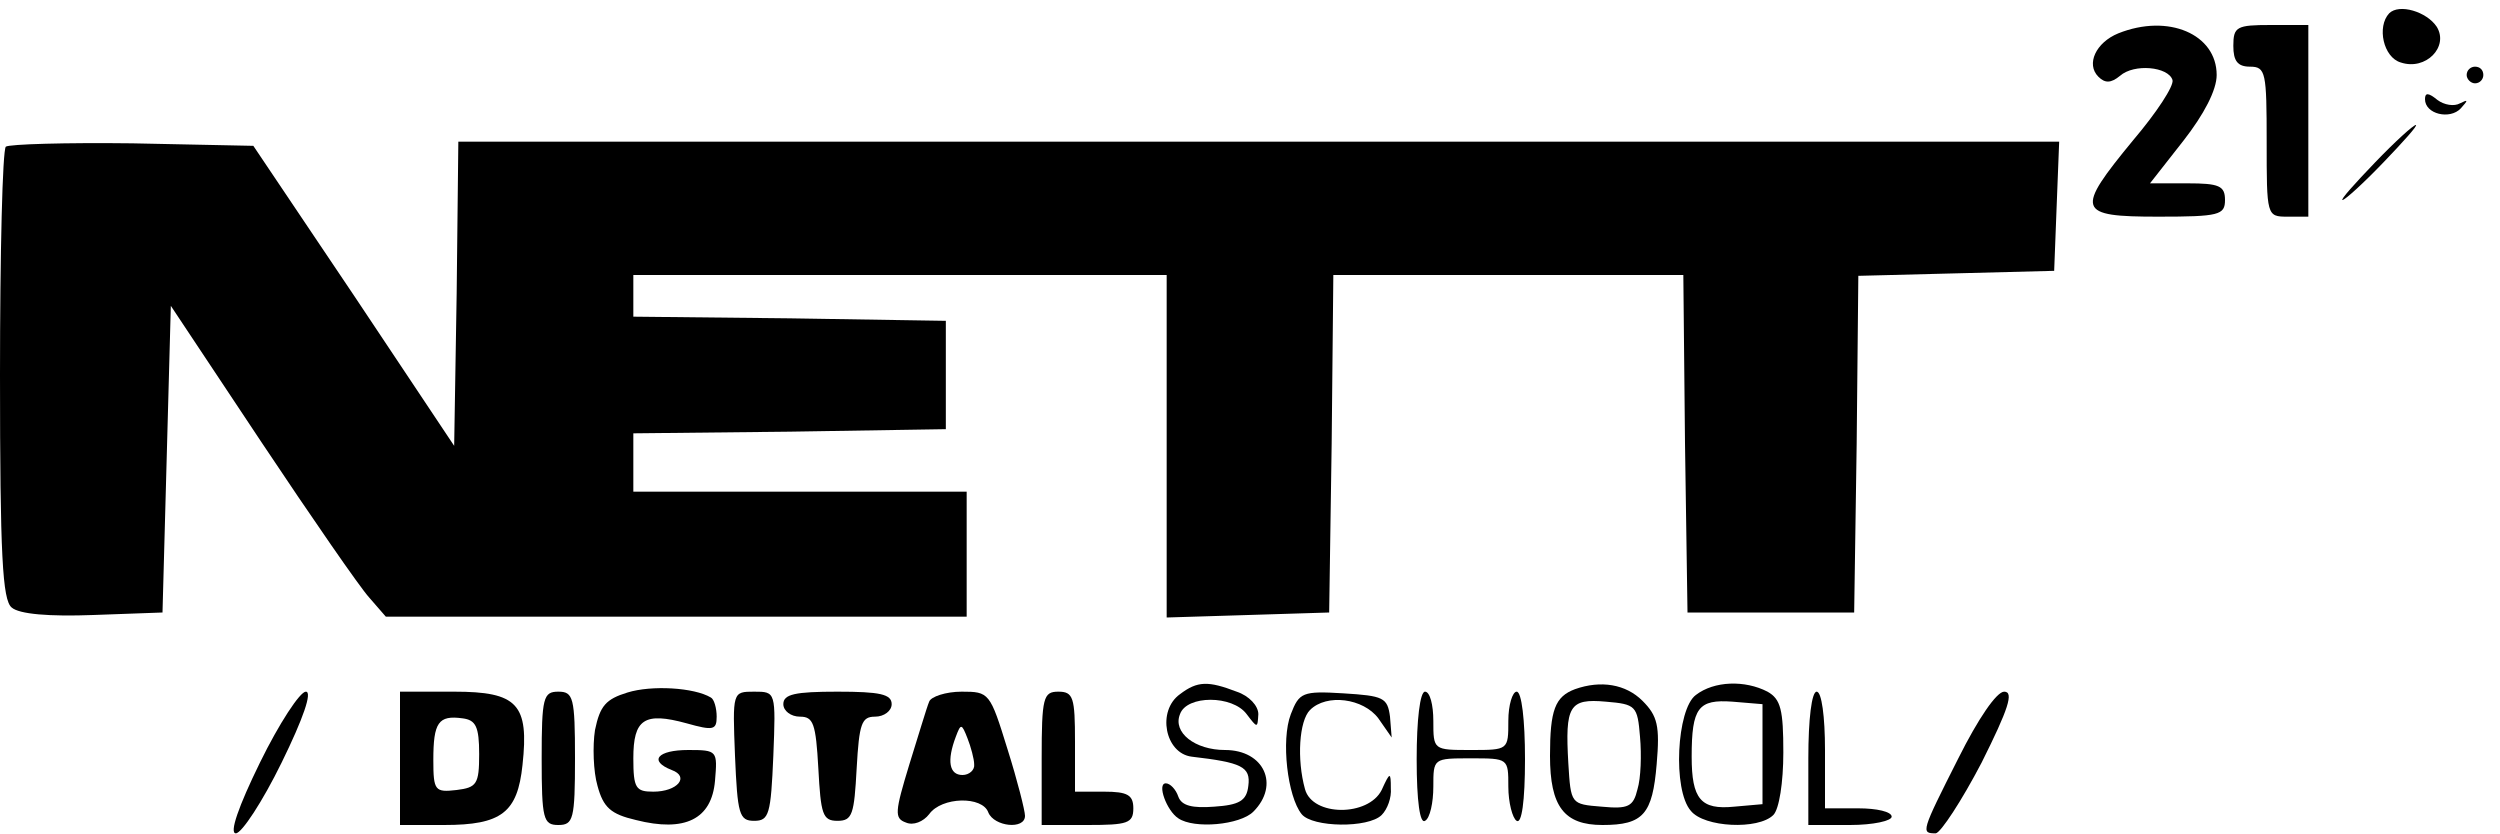
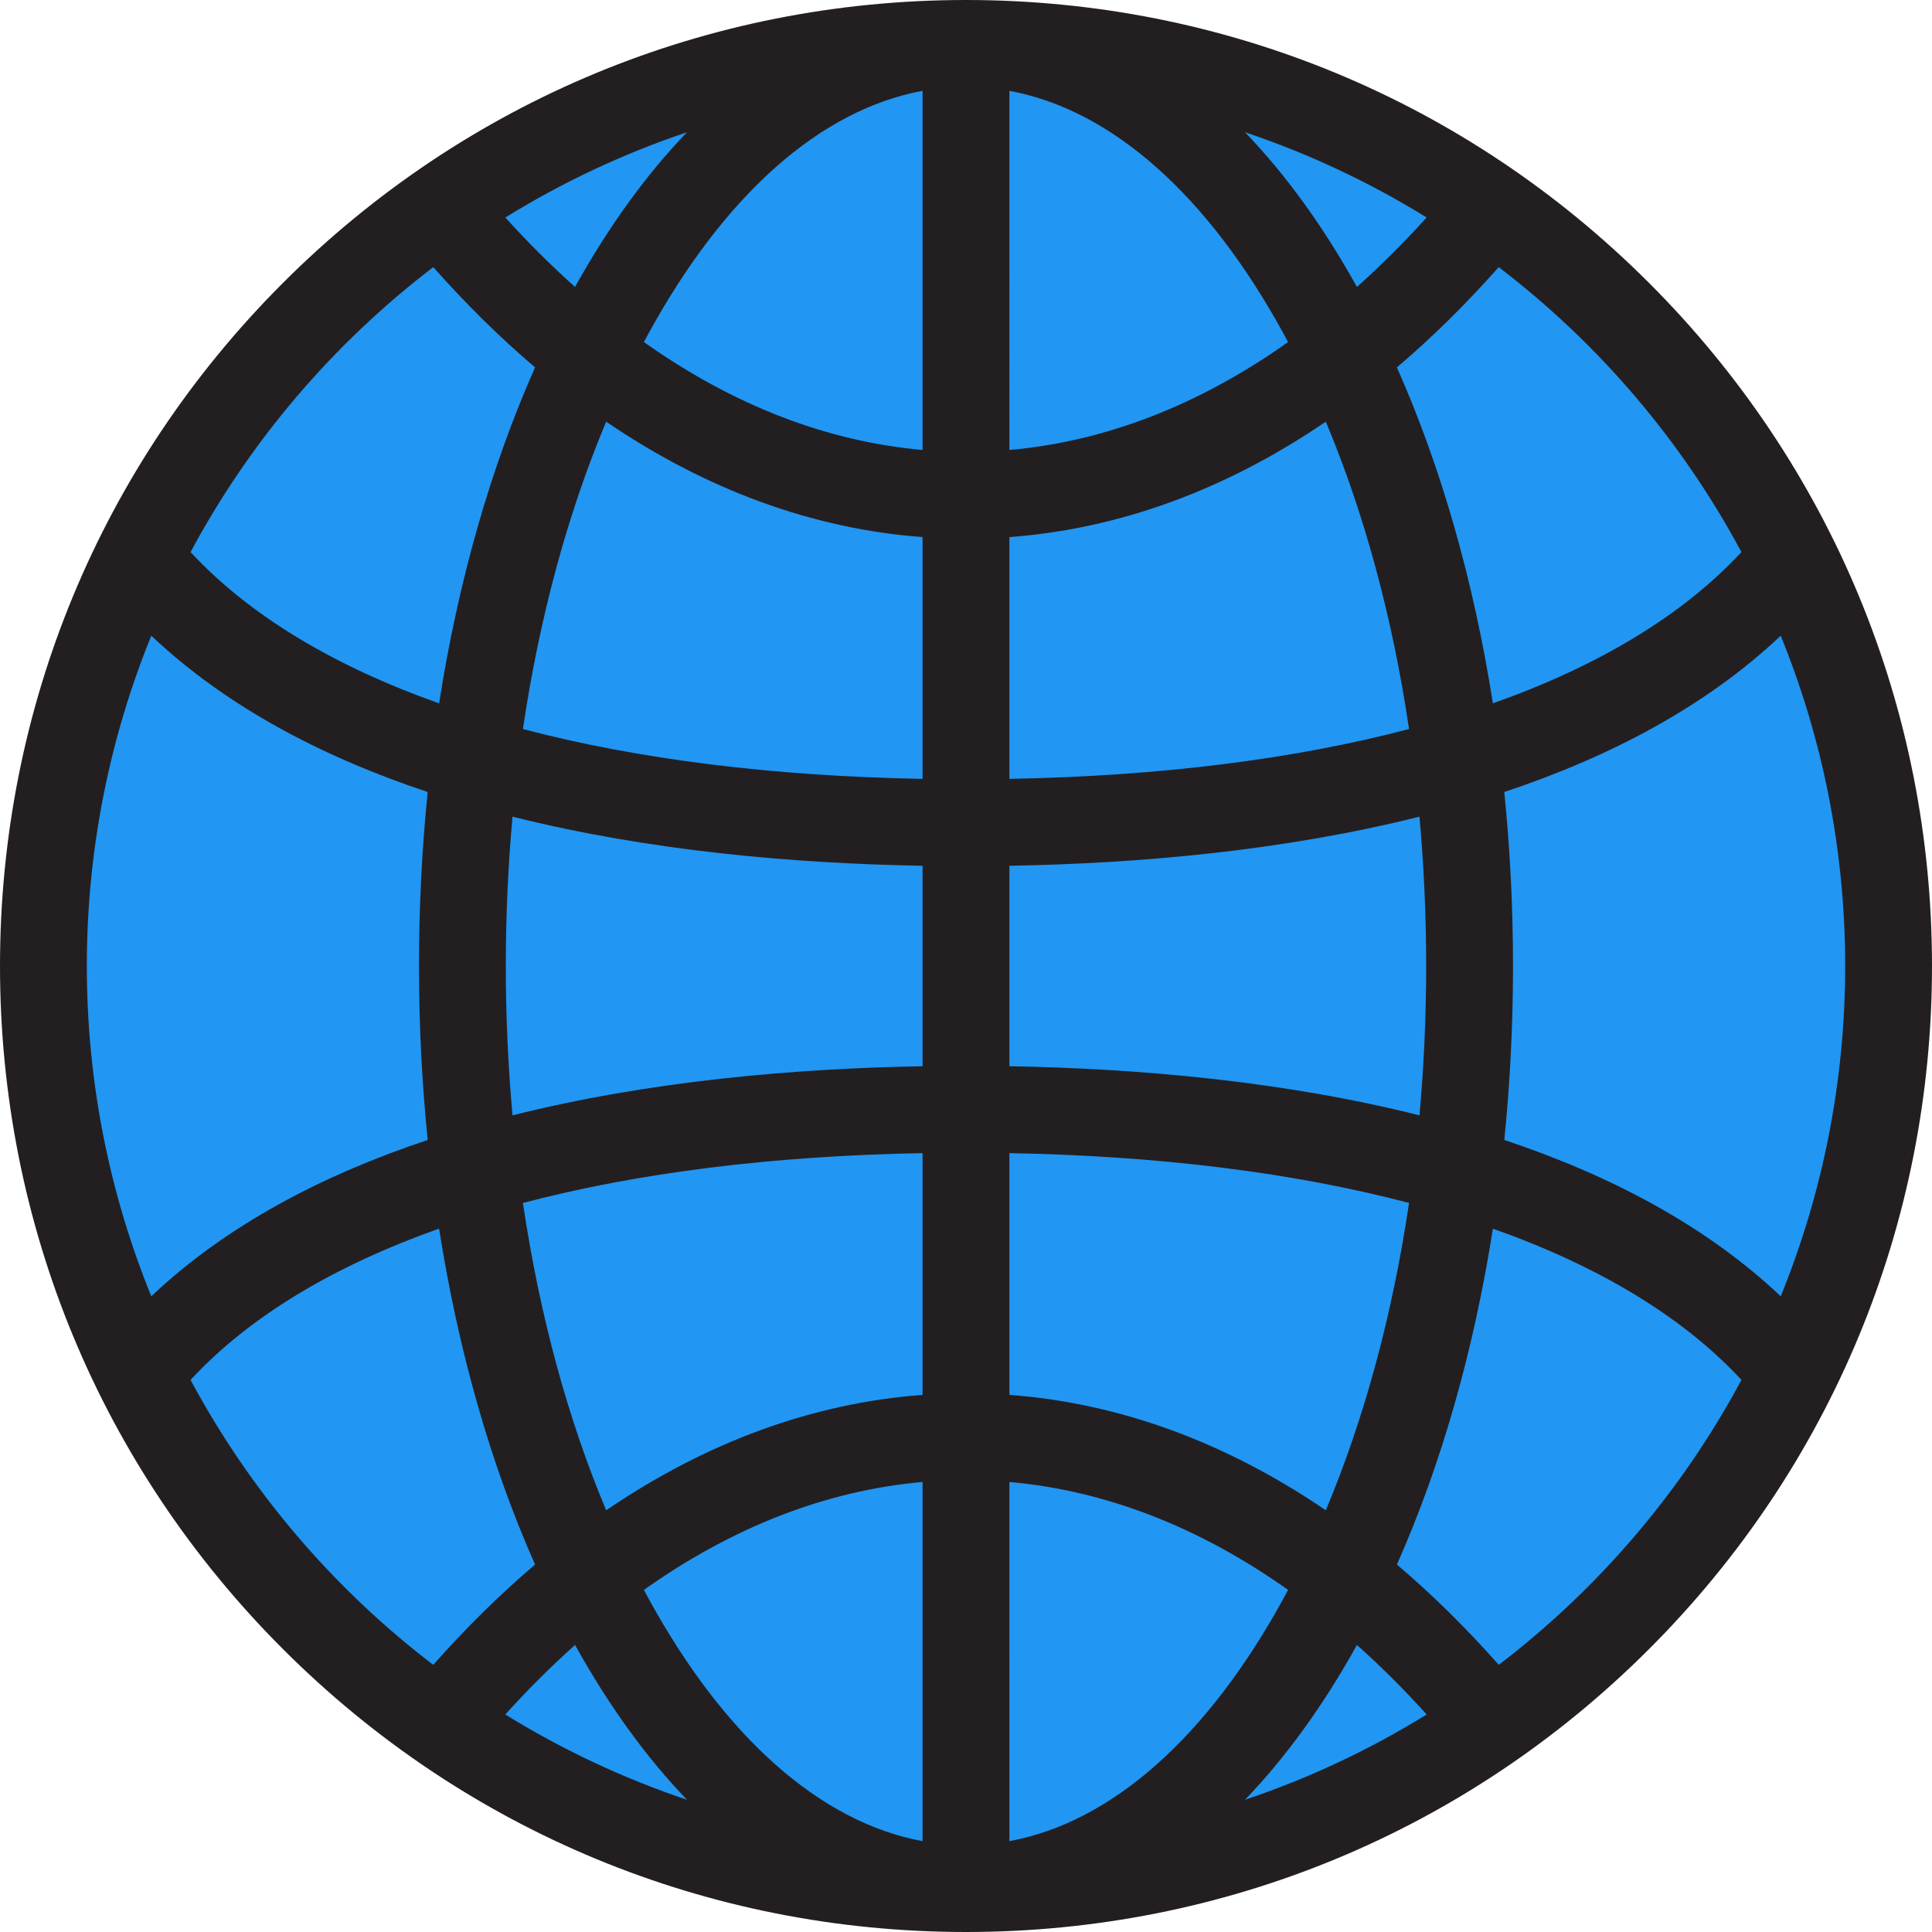
- <svg xmlns="http://www.w3.org/2000/svg" version="1.0" width="300pt" height="100pt" viewBox="0 0 300 100" preserveAspectRatio="xMidYMid meet">
-   <g transform="translate(0,100) scale(0.1,-0.1)" fill="#000000" stroke="none">
-     <path d="M2867 984 c-15 -16 -7 -53 14 -59 30 -10 58 19 43 43 -12 18 -45 28 -57 16z" />
-     <path d="M2542 960 c-27 -11 -39 -37 -24 -52 8 -8 15 -8 26 1 17 15 58 11 63 -5 2 -7 -19 -39 -47 -72 -70 -85 -68 -92 30 -92 73 0 80 2 80 20 0 17 -7 20 -45 20 l-45 0 40 51 c25 32 40 61 40 79 0 49 -58 74 -118 50z" />
-     <path d="M2680 945 c0 -18 5 -25 20 -25 19 0 20 -7 20 -90 0 -89 0 -90 25 -90 l25 0 0 115 0 115 -45 0 c-41 0 -45 -2 -45 -25z" />
-     <path d="M2960 910 c0 -5 5 -10 10 -10 6 0 10 5 10 10 0 6 -4 10 -10 10 -5 0 -10 -4 -10 -10z" />
-     <path d="M2910 881 c0 -18 30 -25 43 -11 9 10 9 11 -1 6 -7 -4 -19 -2 -27 4 -11 9 -15 9 -15 1z" />
-     <path d="M2850 805 c-24 -25 -42 -45 -39 -45 3 0 25 20 49 45 24 25 42 45 39 45 -3 0 -25 -20 -49 -45z" />
-     <path d="M7 824 c-4 -4 -7 -128 -7 -274 0 -217 3 -270 14 -279 9 -8 45 -11 98 -9 l83 3 5 184 5 184 109 -164 c60 -90 118 -174 129 -186 l20 -23 349 0 348 0 0 75 0 75 -200 0 -200 0 0 35 0 35 188 2 187 3 0 65 0 65 -187 3 -188 2 0 25 0 25 320 0 320 0 0 -205 0 -206 98 3 97 3 3 203 2 202 210 0 210 0 2 -202 3 -203 100 0 100 0 3 202 2 202 118 3 117 3 3 78 3 77 -960 0 -961 0 -2 -182 -3 -183 -120 180 -121 180 -145 3 c-80 1 -148 -1 -152 -4z" />
-     <path d="M753 169 c-26 -8 -33 -16 -39 -45 -3 -19 -2 -50 3 -67 7 -26 16 -34 46 -41 59 -15 91 1 95 47 3 36 3 37 -32 37 -37 0 -48 -13 -20 -24 22 -8 7 -26 -22 -26 -21 0 -24 4 -24 40 0 47 13 56 64 42 32 -9 36 -8 36 8 0 10 -3 21 -7 23 -20 12 -71 15 -100 6z" />
-     <path d="M1416 167 c-28 -20 -18 -71 14 -75 60 -7 71 -12 68 -35 -2 -18 -11 -23 -41 -25 -26 -2 -39 1 -43 12 -3 9 -10 16 -15 16 -11 0 1 -33 15 -42 19 -13 74 -8 90 8 32 32 13 74 -34 74 -36 0 -63 21 -54 43 8 23 63 23 80 0 13 -17 13 -17 14 0 0 10 -11 22 -26 27 -34 13 -47 13 -68 -3z" />
-     <path d="M1890 173 c-24 -9 -30 -25 -30 -80 0 -61 17 -83 63 -83 49 0 60 13 65 73 4 46 1 58 -17 76 -20 20 -50 25 -81 14z m78 -57 c2 -22 1 -50 -3 -63 -5 -21 -11 -24 -43 -21 -37 3 -37 3 -40 52 -4 69 1 78 45 74 36 -3 38 -5 41 -42z" />
-     <path d="M2035 166 c-23 -17 -28 -114 -6 -139 16 -20 81 -23 99 -5 7 7 12 39 12 75 0 51 -3 64 -19 73 -27 14 -64 13 -86 -4z m80 -71 l0 -60 -34 -3 c-40 -4 -51 9 -51 60 0 59 8 69 49 66 l36 -3 0 -60z" />
-     <path d="M312 85 c-26 -53 -37 -85 -29 -85 7 0 32 38 55 85 26 53 37 85 29 85 -7 0 -32 -38 -55 -85z" />
-     <path d="M480 90 l0 -80 53 0 c69 0 88 15 94 72 8 73 -6 88 -82 88 l-65 0 0 -80z m95 5 c0 -36 -3 -40 -27 -43 -26 -3 -28 -1 -28 36 0 45 6 54 35 50 16 -2 20 -10 20 -43z" />
-     <path d="M650 90 c0 -73 2 -80 20 -80 18 0 20 7 20 80 0 73 -2 80 -20 80 -18 0 -20 -7 -20 -80z" />
-     <path d="M882 93 c3 -70 5 -78 23 -78 18 0 20 8 23 78 3 77 3 77 -23 77 -26 0 -26 0 -23 -77z" />
-     <path d="M940 155 c0 -8 9 -15 20 -15 16 0 19 -8 22 -62 3 -55 5 -63 23 -63 18 0 20 8 23 63 3 54 6 62 22 62 11 0 20 7 20 15 0 12 -14 15 -65 15 -51 0 -65 -3 -65 -15z" />
-     <path d="M1115 158 c-3 -7 -13 -41 -24 -76 -17 -56 -18 -64 -4 -69 9 -4 21 1 28 10 15 21 64 22 71 2 7 -17 44 -21 44 -4 0 6 -9 42 -21 80 -21 68 -22 69 -55 69 -19 0 -37 -6 -39 -12z m54 -75 c1 -7 -6 -13 -14 -13 -16 0 -19 17 -8 46 6 16 7 16 14 -2 4 -10 8 -25 8 -31z" />
-     <path d="M1250 90 l0 -80 55 0 c48 0 55 2 55 20 0 16 -7 20 -35 20 l-35 0 0 60 c0 53 -2 60 -20 60 -18 0 -20 -7 -20 -80z" />
-     <path d="M1549 143 c-12 -31 -4 -99 13 -120 13 -16 80 -17 96 -1 7 7 12 21 11 32 0 20 -1 20 -11 -2 -16 -32 -83 -32 -92 1 -10 36 -7 82 6 95 20 20 64 14 82 -10 l16 -23 -2 25 c-3 23 -8 25 -56 28 -49 3 -53 1 -63 -25z" />
-     <path d="M1700 89 c0 -51 4 -78 10 -74 6 3 10 22 10 41 0 34 0 34 45 34 45 0 45 0 45 -34 0 -19 5 -38 10 -41 6 -4 10 23 10 74 0 47 -4 81 -10 81 -5 0 -10 -16 -10 -35 0 -35 0 -35 -45 -35 -45 0 -45 0 -45 35 0 19 -4 35 -10 35 -6 0 -10 -34 -10 -81z" />
-     <path d="M2170 90 l0 -80 50 0 c28 0 50 5 50 10 0 6 -18 10 -40 10 l-40 0 0 70 c0 40 -4 70 -10 70 -6 0 -10 -33 -10 -80z" />
-     <path d="M2350 90 c-45 -89 -45 -90 -27 -90 6 1 31 39 55 85 32 64 39 85 27 85 -9 0 -31 -32 -55 -80z" />
-   </g>
+ <svg xmlns="http://www.w3.org/2000/svg" height="800px" width="800px" version="1.1" id="Layer_1" viewBox="0 0 512 512" xml:space="preserve">
+   <circle style="fill:#2196F3;" cx="256" cy="256" r="244.494" />
+   <path style="fill:#231F20;" d="M512,256c0-68.38-26.63-132.668-74.981-181.019C388.668,26.629,324.38,0,256,0  C187.619,0,123.332,26.629,74.98,74.981C26.629,123.332,0,187.62,0,256s26.629,132.668,74.981,181.02  C123.332,485.371,187.619,512,256,512c68.38,0,132.668-26.629,181.019-74.98C485.37,388.668,512,324.38,512,256z M471.909,343.53  c-19.928-18.858-45.447-32.163-73.256-41.424c1.522-15.065,2.31-30.482,2.31-46.11c0-15.627-0.788-31.041-2.31-46.105  c27.808-9.262,53.326-22.568,73.253-41.428c11.004,27.041,17.084,56.59,17.084,87.537  C488.989,286.944,482.91,316.491,471.909,343.53z M134.044,255.997c0-13.405,0.605-26.63,1.778-39.577  c36.192,9.092,74.607,12.428,108.671,13.017v53.127c-34.062,0.589-72.477,3.926-108.671,13.015  C134.649,282.631,134.044,269.404,134.044,255.997z M244.492,487.923c-27.028-4.988-52.52-27.467-72.765-64.557  c-0.366-0.67-0.72-1.354-1.082-2.031c23.512-16.669,48.395-26.35,73.846-28.595V487.923z M267.503,392.742  c25.452,2.244,50.336,11.923,73.846,28.593c-0.361,0.678-0.717,1.362-1.083,2.033c-20.244,37.088-45.737,59.569-72.764,64.557  L267.503,392.742L267.503,392.742z M267.503,24.069c27.027,4.988,52.52,27.469,72.764,64.557c0.366,0.67,0.72,1.353,1.082,2.03  c-23.508,16.669-48.391,26.35-73.845,28.593L267.503,24.069L267.503,24.069z M244.492,119.248  c-25.452-2.245-50.336-11.927-73.844-28.596c0.36-0.675,0.715-1.358,1.079-2.026c20.245-37.088,45.737-59.569,72.765-64.557V119.248  z M267.503,142.33c29.093-2.161,57.341-12.516,83.846-30.581c10.24,24.369,17.697,51.963,22.064,81.453  c-30.339,7.986-65.981,12.485-105.91,13.207V142.33L267.503,142.33z M359.606,76.051c-8.943-16.111-18.913-29.839-29.674-41.011  c17.006,5.704,33.138,13.326,48.15,22.598C372.056,64.299,365.89,70.433,359.606,76.051z M152.391,76.048  c-6.283-5.617-12.448-11.75-18.472-18.408c15.009-9.271,31.139-16.891,48.142-22.596C171.3,46.213,161.333,59.94,152.391,76.048z   M244.492,142.33v64.079c-39.929-0.723-75.572-5.221-105.912-13.208c4.368-29.491,11.824-57.085,22.064-81.454  C187.152,129.813,215.399,140.168,244.492,142.33z M244.492,305.59v64.069c-29.091,2.162-57.339,12.518-83.847,30.583  c-10.239-24.368-17.696-51.958-22.063-81.446C168.921,310.81,204.564,306.313,244.492,305.59z M152.394,435.933  c8.943,16.109,18.905,29.851,29.665,41.024c-17.008-5.707-33.142-13.329-48.154-22.604  C139.936,447.689,146.105,441.553,152.394,435.933z M359.601,435.929c6.29,5.622,12.462,11.759,18.492,18.424  c-15.015,9.276-31.15,16.899-48.161,22.606C340.694,465.785,350.658,452.041,359.601,435.929z M267.503,369.658v-64.069  c39.928,0.723,75.57,5.22,105.909,13.205c-4.368,29.488-11.823,57.078-22.062,81.445  C324.842,382.175,296.594,371.82,267.503,369.658z M267.503,282.564v-53.127c34.062-0.588,72.477-3.926,108.669-13.016  c1.172,12.946,1.778,26.171,1.778,39.576c0,13.408-0.605,26.633-1.778,39.582C339.979,286.489,301.566,283.152,267.503,282.564z   M461.504,146.317c-0.075,0.077-0.156,0.144-0.23,0.223c-15.45,16.585-37.696,29.965-65.643,39.852  c-5.066-32.301-13.662-62.5-25.437-89.027c9.267-7.87,18.272-16.743,26.983-26.577C423.646,91.013,445.669,116.767,461.504,146.317z   M114.821,70.789c8.71,9.833,17.715,18.705,26.98,26.573c-11.776,26.527-20.372,56.726-25.438,89.028  c-27.946-9.887-50.19-23.266-65.638-39.851c-0.074-0.079-0.154-0.146-0.229-0.222C66.331,116.767,88.354,91.014,114.821,70.789z   M40.095,168.463c19.925,18.859,45.443,32.164,73.248,41.426c-1.522,15.064-2.31,30.48-2.31,46.106  c0,15.629,0.788,31.046,2.31,46.112c-27.807,9.261-53.325,22.565-73.252,41.421C29.09,316.491,23.011,286.944,23.011,256  C23.011,225.053,29.091,195.505,40.095,168.463z M50.491,365.675c0.076-0.077,0.158-0.145,0.232-0.226  c15.45-16.582,37.695-29.958,65.641-39.844c5.066,32.297,13.662,62.494,25.434,89.019c-9.268,7.87-18.277,16.743-26.989,26.577  C88.345,420.977,66.325,395.224,50.491,365.675z M397.189,441.202c-8.714-9.835-17.723-18.709-26.992-26.58  c11.774-26.525,20.368-56.72,25.433-89.018c27.947,9.884,50.194,23.262,65.645,39.845c0.075,0.081,0.156,0.147,0.234,0.226  C445.675,395.225,423.654,420.978,397.189,441.202z" />
</svg>
